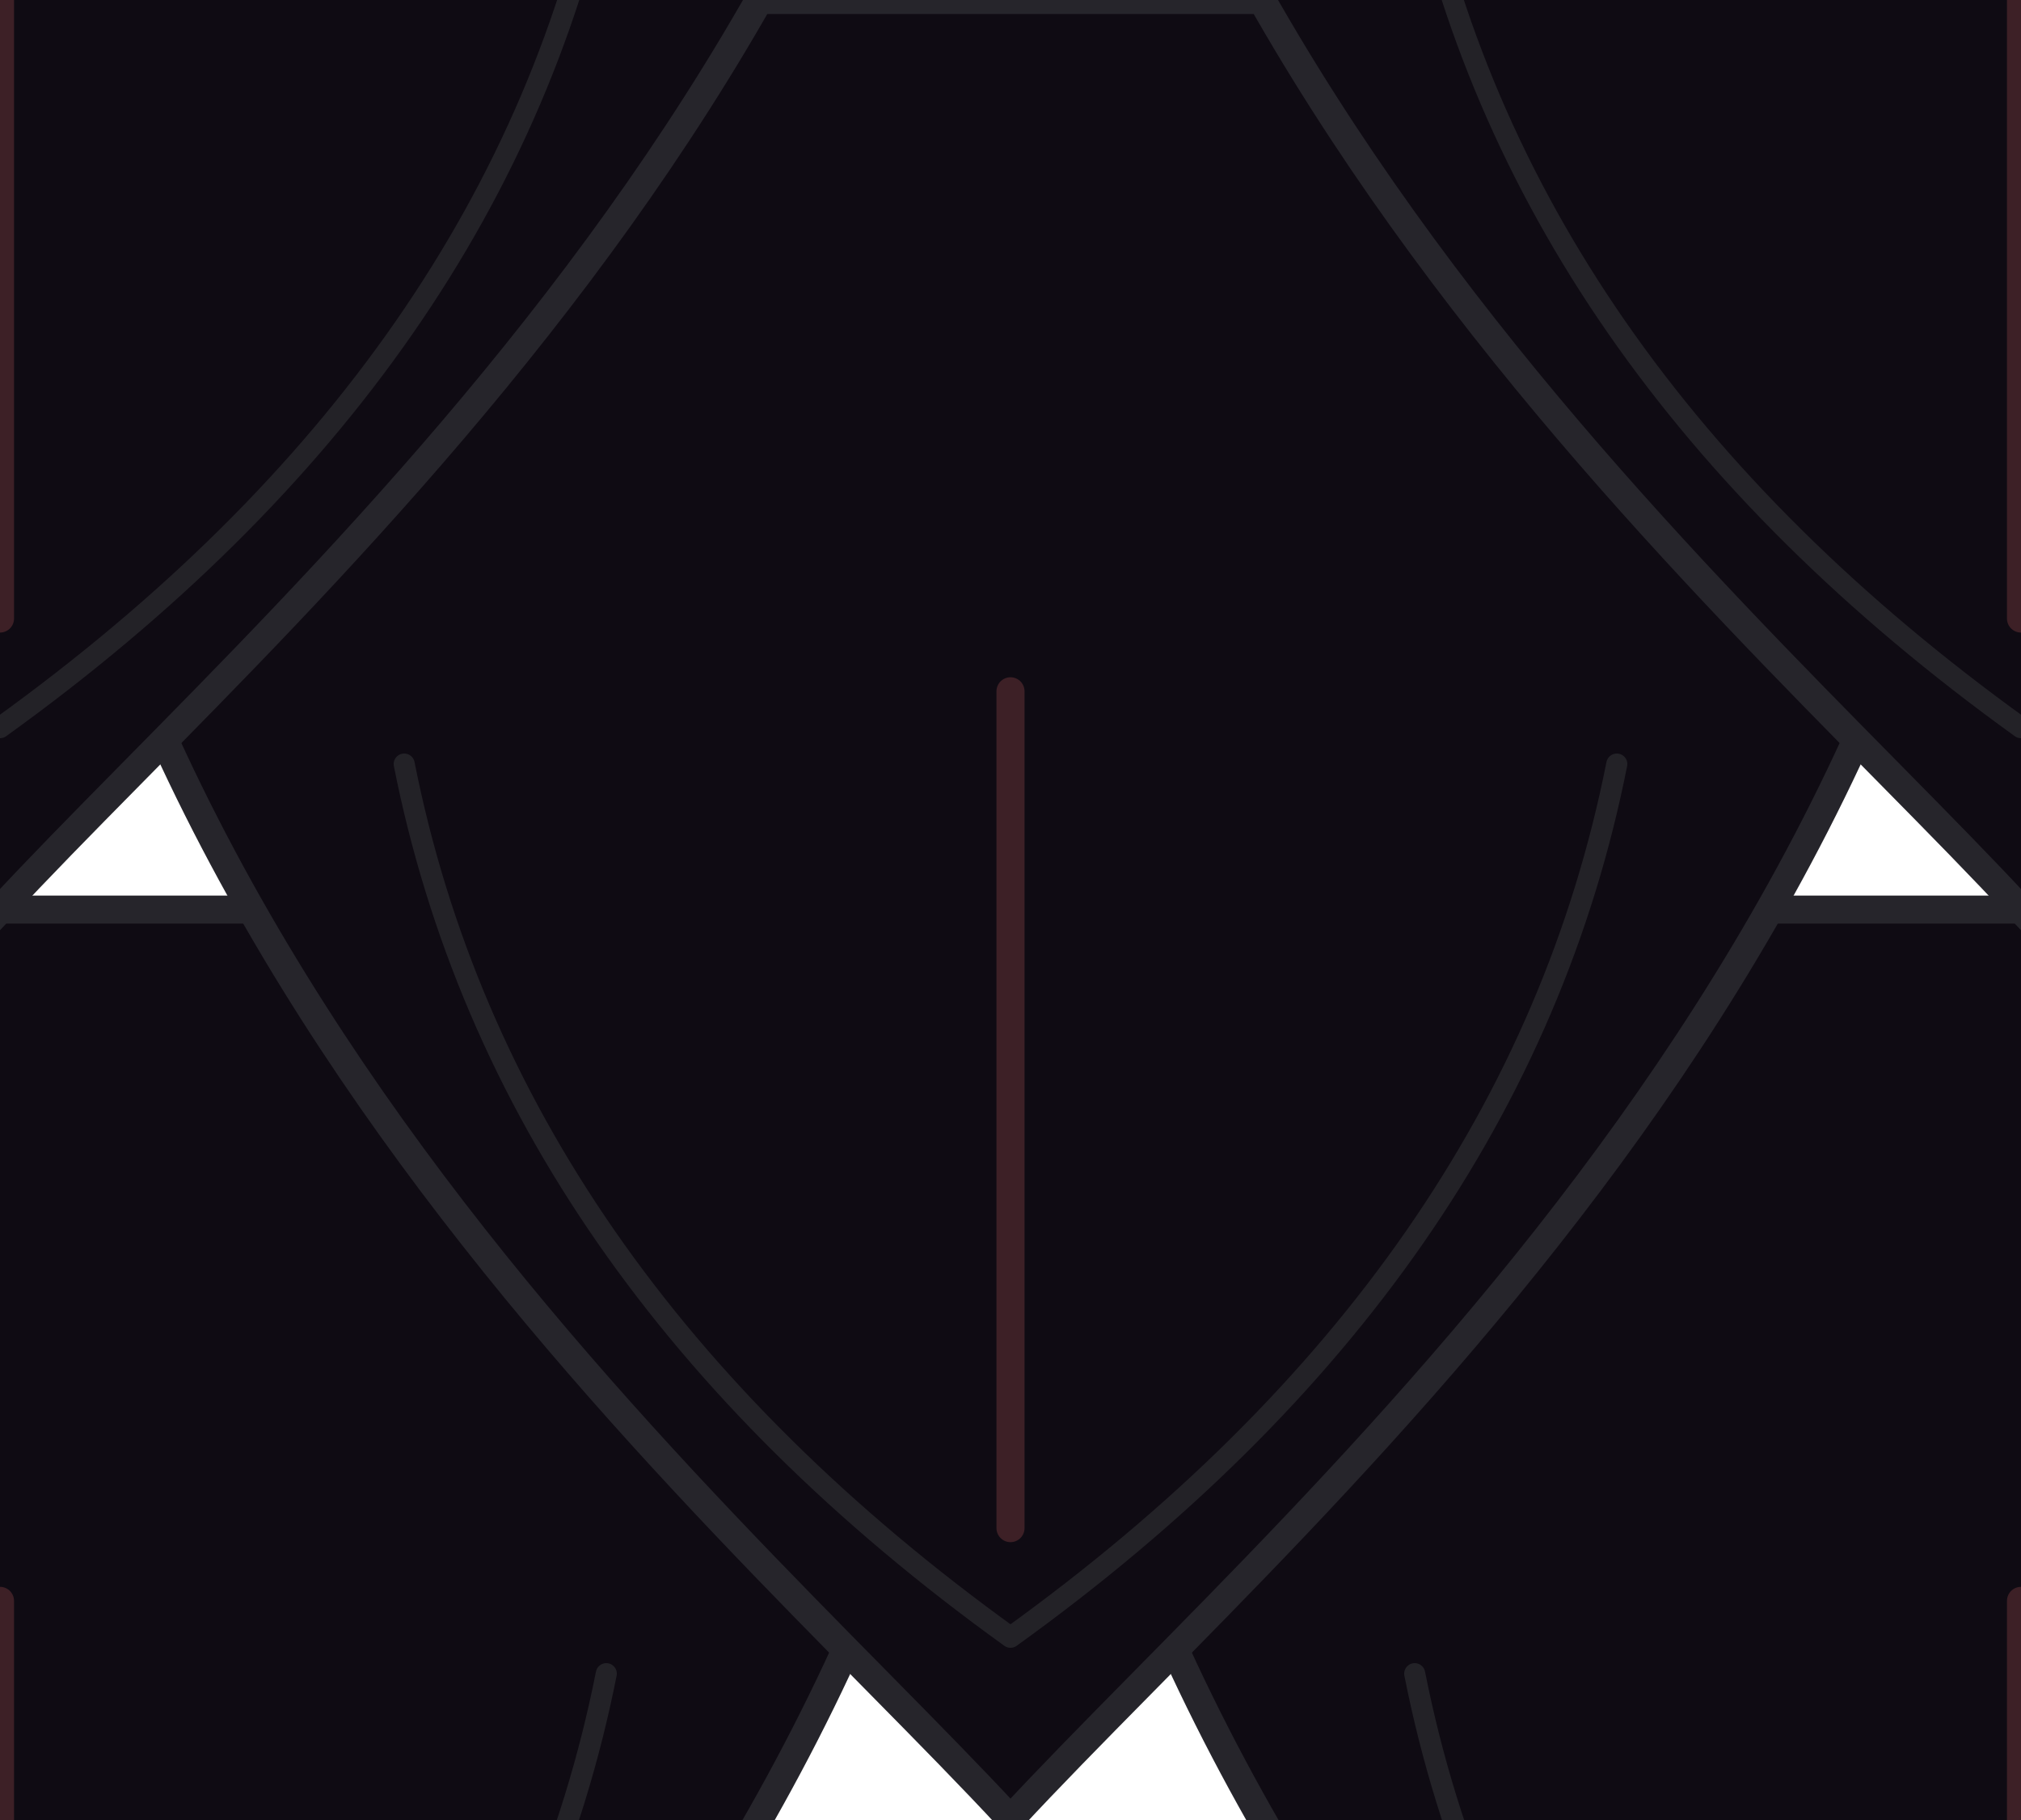
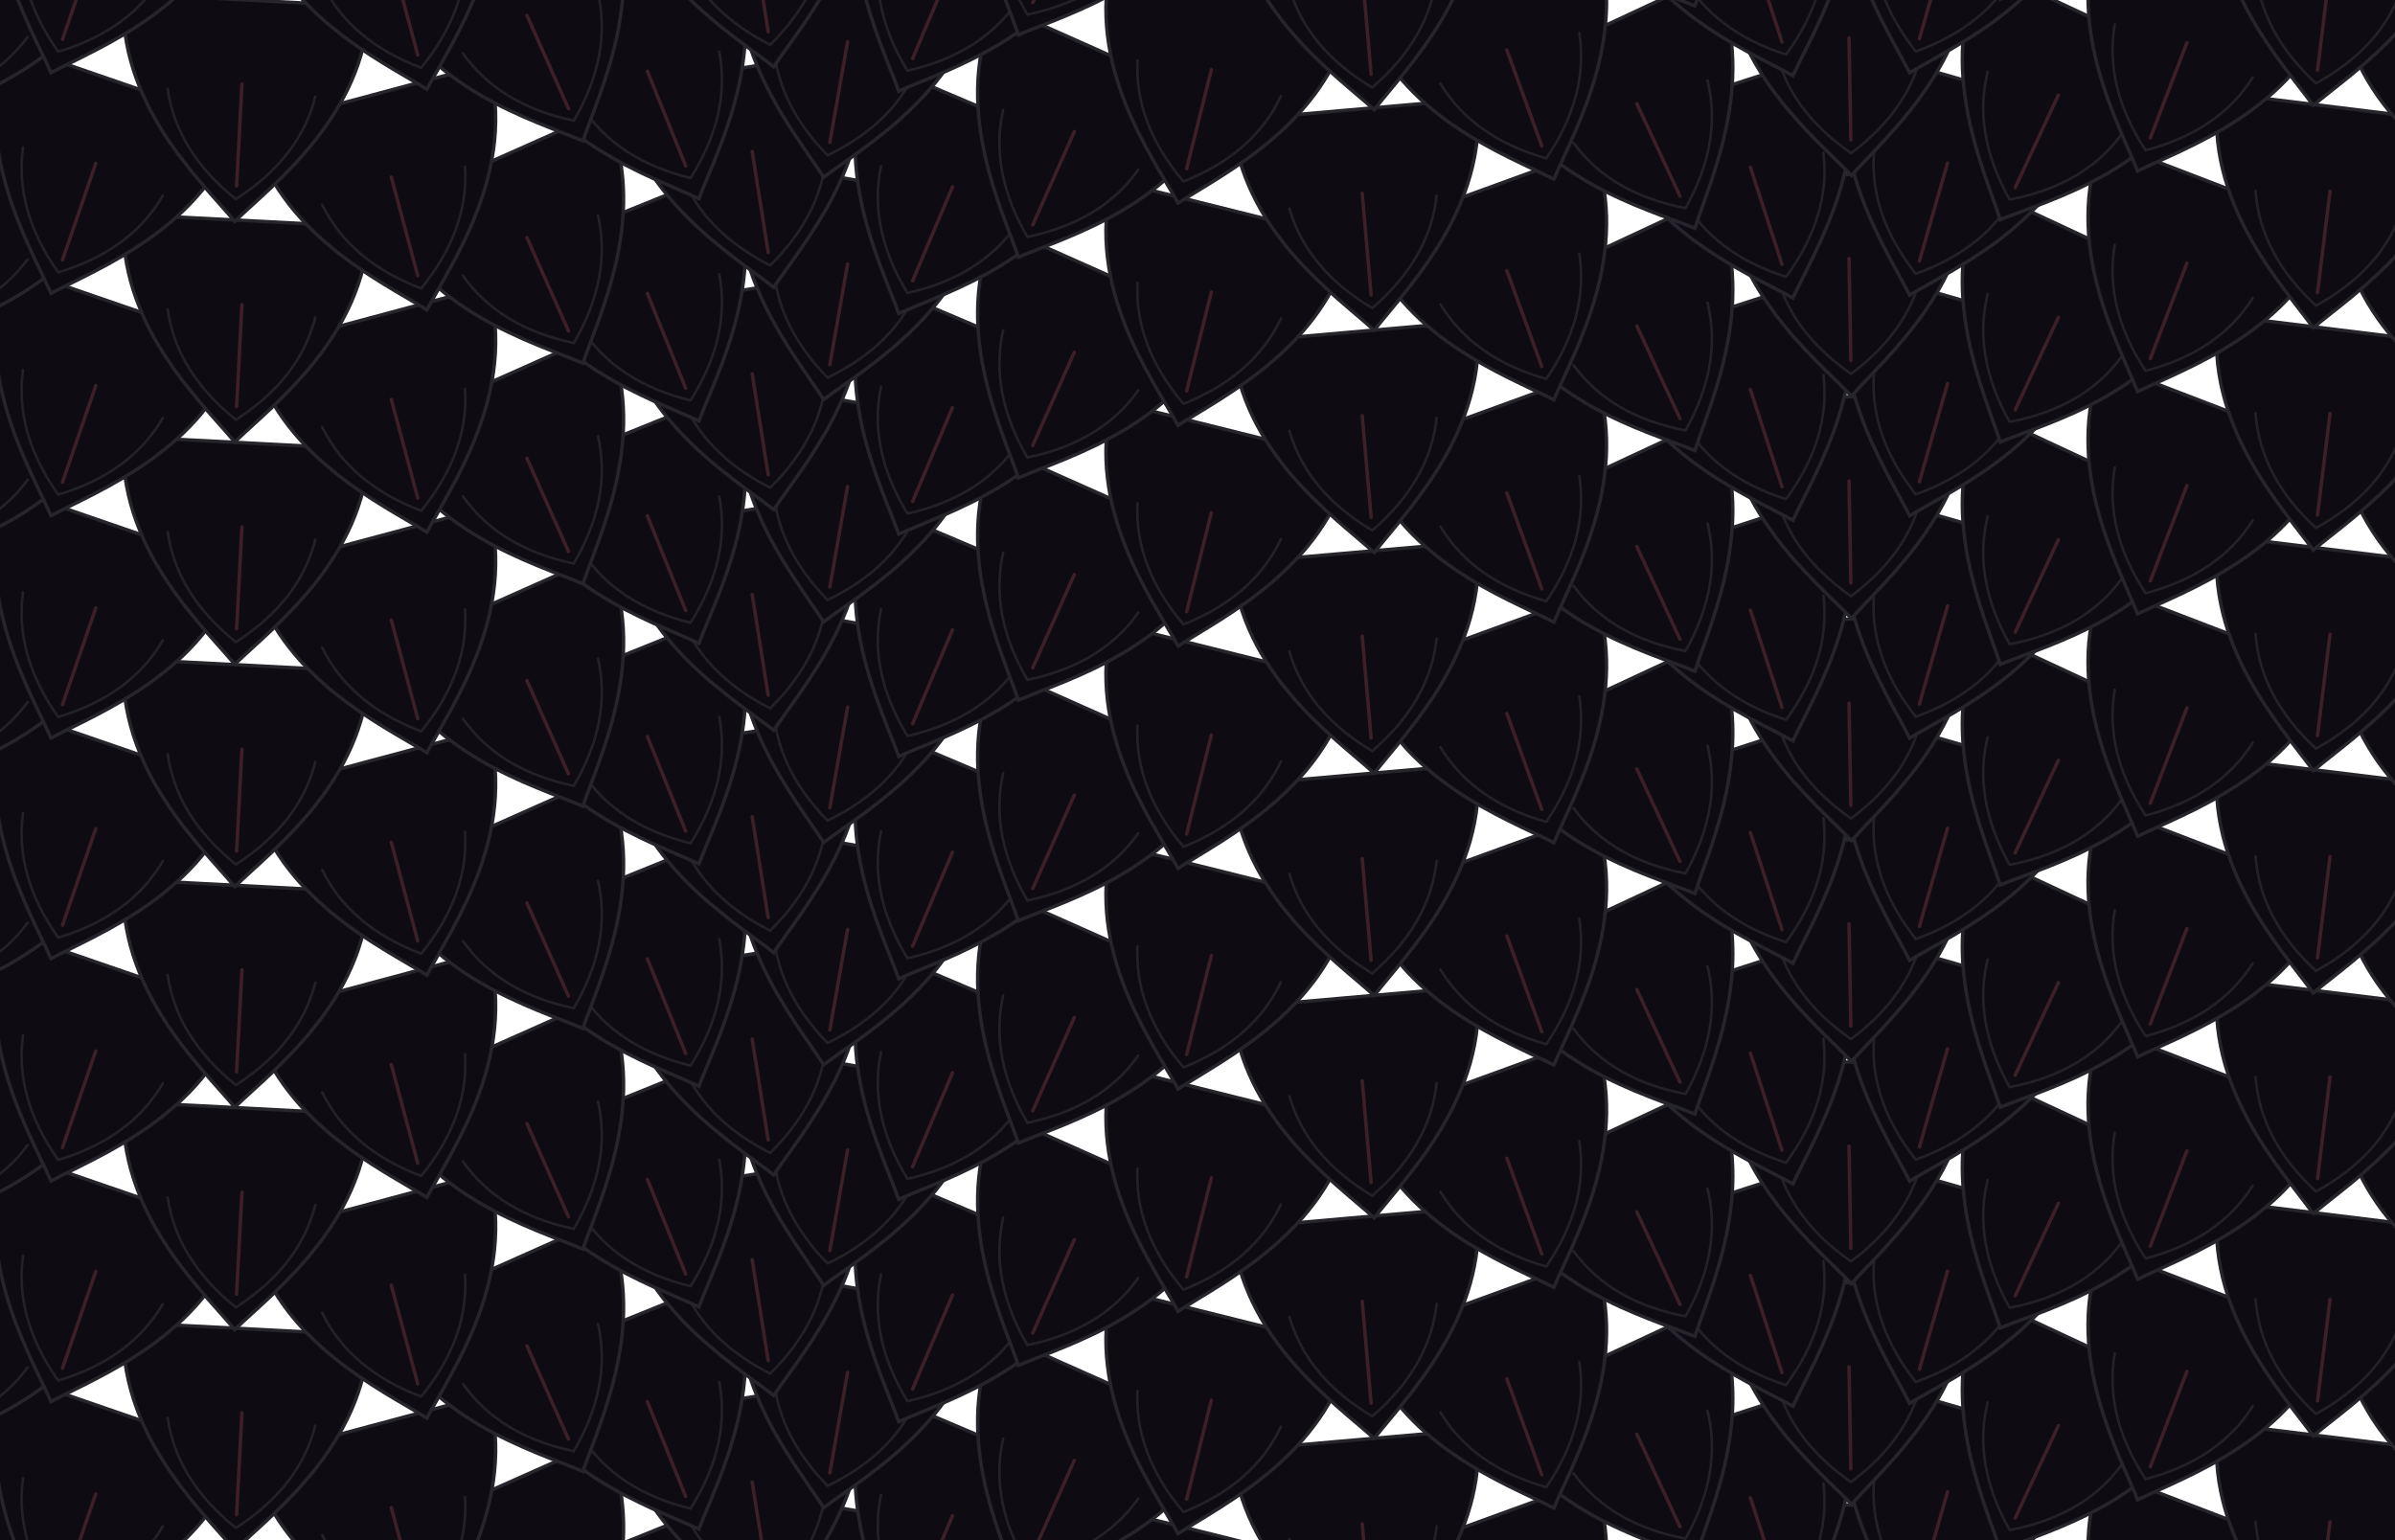
- <svg xmlns="http://www.w3.org/2000/svg" width="144" height="129.6" viewBox="0 0 144 129.6">
-   <path d="M-72 64.8C-72 129.6 -21.6 171.072 0 194.4C21.6 171.072 72 129.6 72 64.8Z" fill="#0f0b13" stroke="#26252b" stroke-width="2" />
-   <path d="M-43.2 119.232Q-36 155.52 0 181.44M43.2 119.232Q36 155.52 0 181.44" fill="none" stroke="#232227" stroke-width="1.5" stroke-linecap="round" />
-   <path d="M0 114.048L0 173.664" fill="none" stroke="#3d2026" stroke-width="2" stroke-linecap="round" />
-   <path d="M72 64.8C72 129.6 122.4 171.072 144 194.4C165.6 171.072 216 129.6 216 64.8Z" fill="#0f0b13" stroke="#26252b" stroke-width="2" />
-   <path d="M100.8 119.232Q108 155.52 144 181.44M187.2 119.232Q180 155.52 144 181.44" fill="none" stroke="#232227" stroke-width="1.5" stroke-linecap="round" />
-   <path d="M144 114.048L144 173.664" fill="none" stroke="#3d2026" stroke-width="2" stroke-linecap="round" />
-   <path d="M0 0C0 64.8 50.4 106.272 72 129.6C93.6 106.272 144 64.8 144 0Z" fill="#0f0b13" stroke="#26252b" stroke-width="2" />
-   <path d="M28.8 54.432Q36 90.72 72 116.64M115.2 54.432Q108 90.72 72 116.64" fill="none" stroke="#232227" stroke-width="1.5" stroke-linecap="round" />
-   <path d="M72 49.248L72 108.864" fill="none" stroke="#3d2026" stroke-width="2" stroke-linecap="round" />
-   <path d="M-72 -64.8C-72 0 -21.6 41.472 0 64.8C21.6 41.472 72 0 72 -64.8Z" fill="#0f0b13" stroke="#26252b" stroke-width="2" />
-   <path d="M-43.2 -10.368Q-36 25.92 0 51.84M43.2 -10.368Q36 25.92 0 51.84" fill="none" stroke="#232227" stroke-width="1.5" stroke-linecap="round" />
-   <path d="M0 -15.552L0 44.064" fill="none" stroke="#3d2026" stroke-width="2" stroke-linecap="round" />
-   <path d="M72 -64.8C72 0 122.4 41.472 144 64.8C165.6 41.472 216 0 216 -64.8Z" fill="#0f0b13" stroke="#26252b" stroke-width="2" />
-   <path d="M100.8 -10.368Q108 25.92 144 51.84M187.2 -10.368Q180 25.92 144 51.84" fill="none" stroke="#232227" stroke-width="1.5" stroke-linecap="round" />
-   <path d="M144 -15.552L144 44.064" fill="none" stroke="#3d2026" stroke-width="2" stroke-linecap="round" />
+ <svg xmlns="http://www.w3.org/2000/svg" viewBox="0 0 1400 900" width="1400" height="900">
+   <defs>
+     <g id="s" transform="translate(-72)">
+       <path d="M0 0C0 64.8 50.4 106.3 72 129.6C93.6 106.3 144 64.8 144 0Z" fill="#0f0b13" stroke="#26252b" stroke-width="2" />
+       <path d="M28.8 54.4Q36 90.7 72 116.6M115.2 54.4Q108 90.7 72 116.6" fill="none" stroke="#232227" stroke-width="1.5" stroke-linecap="round" />
+       <path d="M72 49.2V108.9" fill="none" stroke="#3d2026" stroke-width="2" stroke-linecap="round" />
+     </g>
+   </defs>
+   <use href="#s" transform="translate(-144 1075) rotate(3)" />
+   <use href="#s" transform="translate(0 1120) rotate(25)" />
+   <use href="#s" transform="translate(144 1166) rotate(3)" />
+   <use href="#s" transform="translate(288 1131) rotate(-24)" />
+   <use href="#s" transform="translate(432 1077) rotate(-9)" />
+   <use href="#s" transform="translate(576 1101) rotate(23)" />
+   <use href="#s" transform="translate(720 1159) rotate(14)" />
+   <use href="#s" transform="translate(864 1149) rotate(-20)" />
+   <use href="#s" transform="translate(1008 1088) rotate(-18)" />
+   <use href="#s" transform="translate(1152 1085) rotate(16)" />
+   <use href="#s" transform="translate(1296 1145) rotate(21)" />
+   <use href="#s" transform="translate(1440 1162) rotate(-12)" />
+   <use href="#s" transform="translate(-72 1025) rotate(19)" />
+   <use href="#s" transform="translate(72 1086) rotate(19)" />
+   <use href="#s" transform="translate(216 1093) rotate(-15)" />
+   <use href="#s" transform="translate(360 1033) rotate(-22)" />
+   <use href="#s" transform="translate(504 1013) rotate(10)" />
+   <use href="#s" transform="translate(648 1068) rotate(24)" />
+   <use href="#s" transform="translate(792 1101) rotate(-5)" />
+   <use href="#s" transform="translate(936 1053) rotate(-25)" />
+   <use href="#s" transform="translate(1080 1010) rotate(-1)" />
+   <use href="#s" transform="translate(1224 1048) rotate(25)" />
+   <use href="#s" transform="translate(1368 1100) rotate(7)" />
+   <use href="#s" transform="translate(1512 1073) rotate(-23)" />
+   <use href="#s" transform="translate(-144 945) rotate(3)" />
+   <use href="#s" transform="translate(0 991) rotate(25)" />
+   <use href="#s" transform="translate(144 1037) rotate(3)" />
+   <use href="#s" transform="translate(288 1001) rotate(-24)" />
+   <use href="#s" transform="translate(432 947) rotate(-9)" />
+   <use href="#s" transform="translate(576 971) rotate(23)" />
+   <use href="#s" transform="translate(720 1030) rotate(14)" />
+   <use href="#s" transform="translate(864 1019) rotate(-20)" />
+   <use href="#s" transform="translate(1008 958) rotate(-18)" />
+   <use href="#s" transform="translate(1152 955) rotate(16)" />
+   <use href="#s" transform="translate(1296 1016) rotate(21)" />
+   <use href="#s" transform="translate(1440 1032) rotate(-12)" />
+   <use href="#s" transform="translate(-72 895) rotate(19)" />
+   <use href="#s" transform="translate(72 957) rotate(19)" />
+   <use href="#s" transform="translate(216 963) rotate(-15)" />
+   <use href="#s" transform="translate(360 904) rotate(-22)" />
+   <use href="#s" transform="translate(504 884) rotate(10)" />
+   <use href="#s" transform="translate(648 939) rotate(24)" />
+   <use href="#s" transform="translate(792 971) rotate(-5)" />
+   <use href="#s" transform="translate(936 923) rotate(-25)" />
+   <use href="#s" transform="translate(1080 880) rotate(-1)" />
+   <use href="#s" transform="translate(1224 919) rotate(25)" />
+   <use href="#s" transform="translate(1368 970) rotate(7)" />
+   <use href="#s" transform="translate(1512 943) rotate(-23)" />
+   <use href="#s" transform="translate(-144 815) rotate(3)" />
+   <use href="#s" transform="translate(0 861) rotate(25)" />
+   <use href="#s" transform="translate(144 907) rotate(3)" />
+   <use href="#s" transform="translate(288 871) rotate(-24)" />
+   <use href="#s" transform="translate(432 818) rotate(-9)" />
+   <use href="#s" transform="translate(576 841) rotate(23)" />
+   <use href="#s" transform="translate(720 900) rotate(14)" />
+   <use href="#s" transform="translate(864 890) rotate(-20)" />
+   <use href="#s" transform="translate(1008 829) rotate(-18)" />
+   <use href="#s" transform="translate(1152 825) rotate(16)" />
+   <use href="#s" transform="translate(1296 886) rotate(21)" />
+   <use href="#s" transform="translate(1440 902) rotate(-12)" />
+   <use href="#s" transform="translate(-72 766) rotate(19)" />
+   <use href="#s" transform="translate(72 827) rotate(19)" />
+   <use href="#s" transform="translate(216 834) rotate(-15)" />
+   <use href="#s" transform="translate(360 774) rotate(-22)" />
+   <use href="#s" transform="translate(504 754) rotate(10)" />
+   <use href="#s" transform="translate(648 809) rotate(24)" />
+   <use href="#s" transform="translate(792 842) rotate(-5)" />
+   <use href="#s" transform="translate(936 794) rotate(-25)" />
+   <use href="#s" transform="translate(1080 750) rotate(-1)" />
+   <use href="#s" transform="translate(1224 789) rotate(25)" />
+   <use href="#s" transform="translate(1368 841) rotate(7)" />
+   <use href="#s" transform="translate(1512 814) rotate(-23)" />
+   <use href="#s" transform="translate(-144 686) rotate(3)" />
+   <use href="#s" transform="translate(0 732) rotate(25)" />
+   <use href="#s" transform="translate(144 777) rotate(3)" />
+   <use href="#s" transform="translate(288 742) rotate(-24)" />
+   <use href="#s" transform="translate(432 688) rotate(-9)" />
+   <use href="#s" transform="translate(576 712) rotate(23)" />
+   <use href="#s" transform="translate(720 771) rotate(14)" />
+   <use href="#s" transform="translate(864 760) rotate(-20)" />
+   <use href="#s" transform="translate(1008 699) rotate(-18)" />
+   <use href="#s" transform="translate(1152 696) rotate(16)" />
+   <use href="#s" transform="translate(1296 756) rotate(21)" />
+   <use href="#s" transform="translate(1440 773) rotate(-12)" />
+   <use href="#s" transform="translate(-72 636) rotate(19)" />
+   <use href="#s" transform="translate(72 697) rotate(19)" />
+   <use href="#s" transform="translate(216 704) rotate(-15)" />
+   <use href="#s" transform="translate(360 644) rotate(-22)" />
+   <use href="#s" transform="translate(504 624) rotate(10)" />
+   <use href="#s" transform="translate(648 680) rotate(24)" />
+   <use href="#s" transform="translate(792 712) rotate(-5)" />
+   <use href="#s" transform="translate(936 664) rotate(-25)" />
+   <use href="#s" transform="translate(1080 621) rotate(-1)" />
+   <use href="#s" transform="translate(1224 659) rotate(25)" />
+   <use href="#s" transform="translate(1368 711) rotate(7)" />
+   <use href="#s" transform="translate(1512 684) rotate(-23)" />
+   <use href="#s" transform="translate(-144 556) rotate(3)" />
+   <use href="#s" transform="translate(0 602) rotate(25)" />
+   <use href="#s" transform="translate(144 648) rotate(3)" />
+   <use href="#s" transform="translate(288 612) rotate(-24)" />
+   <use href="#s" transform="translate(432 559) rotate(-9)" />
+   <use href="#s" transform="translate(576 582) rotate(23)" />
+   <use href="#s" transform="translate(720 641) rotate(14)" />
+   <use href="#s" transform="translate(864 631) rotate(-20)" />
+   <use href="#s" transform="translate(1008 569) rotate(-18)" />
+   <use href="#s" transform="translate(1152 566) rotate(16)" />
+   <use href="#s" transform="translate(1296 627) rotate(21)" />
+   <use href="#s" transform="translate(1440 643) rotate(-12)" />
+   <use href="#s" transform="translate(-72 507) rotate(19)" />
+   <use href="#s" transform="translate(72 568) rotate(19)" />
+   <use href="#s" transform="translate(216 575) rotate(-15)" />
+   <use href="#s" transform="translate(360 515) rotate(-22)" />
+   <use href="#s" transform="translate(504 495) rotate(10)" />
+   <use href="#s" transform="translate(648 550) rotate(24)" />
+   <use href="#s" transform="translate(792 583) rotate(-5)" />
+   <use href="#s" transform="translate(936 534) rotate(-25)" />
+   <use href="#s" transform="translate(1080 491) rotate(-1)" />
+   <use href="#s" transform="translate(1224 530) rotate(25)" />
+   <use href="#s" transform="translate(1368 581) rotate(7)" />
+   <use href="#s" transform="translate(1512 554) rotate(-23)" />
+   <use href="#s" transform="translate(-144 427) rotate(3)" />
+   <use href="#s" transform="translate(0 472) rotate(25)" />
+   <use href="#s" transform="translate(144 518) rotate(3)" />
+   <use href="#s" transform="translate(288 483) rotate(-24)" />
+   <use href="#s" transform="translate(432 429) rotate(-9)" />
+   <use href="#s" transform="translate(576 453) rotate(23)" />
+   <use href="#s" transform="translate(720 511) rotate(14)" />
+   <use href="#s" transform="translate(864 501) rotate(-20)" />
+   <use href="#s" transform="translate(1008 440) rotate(-18)" />
+   <use href="#s" transform="translate(1152 437) rotate(16)" />
+   <use href="#s" transform="translate(1296 497) rotate(21)" />
+   <use href="#s" transform="translate(1440 514) rotate(-12)" />
+   <use href="#s" transform="translate(-72 377) rotate(19)" />
+   <use href="#s" transform="translate(72 438) rotate(19)" />
+   <use href="#s" transform="translate(216 445) rotate(-15)" />
+   <use href="#s" transform="translate(360 385) rotate(-22)" />
+   <use href="#s" transform="translate(504 365) rotate(10)" />
+   <use href="#s" transform="translate(648 420) rotate(24)" />
+   <use href="#s" transform="translate(792 453) rotate(-5)" />
+   <use href="#s" transform="translate(936 405) rotate(-25)" />
+   <use href="#s" transform="translate(1080 362) rotate(-1)" />
+   <use href="#s" transform="translate(1224 400) rotate(25)" />
+   <use href="#s" transform="translate(1368 452) rotate(7)" />
+   <use href="#s" transform="translate(1512 425) rotate(-23)" />
+   <use href="#s" transform="translate(-144 297) rotate(3)" />
+   <use href="#s" transform="translate(0 343) rotate(25)" />
+   <use href="#s" transform="translate(144 389) rotate(3)" />
+   <use href="#s" transform="translate(288 353) rotate(-24)" />
+   <use href="#s" transform="translate(432 299) rotate(-9)" />
+   <use href="#s" transform="translate(576 323) rotate(23)" />
+   <use href="#s" transform="translate(720 382) rotate(14)" />
+   <use href="#s" transform="translate(864 371) rotate(-20)" />
+   <use href="#s" transform="translate(1008 310) rotate(-18)" />
+   <use href="#s" transform="translate(1152 307) rotate(16)" />
+   <use href="#s" transform="translate(1296 368) rotate(21)" />
+   <use href="#s" transform="translate(1440 384) rotate(-12)" />
+   <use href="#s" transform="translate(-72 247) rotate(19)" />
+   <use href="#s" transform="translate(72 309) rotate(19)" />
+   <use href="#s" transform="translate(216 315) rotate(-15)" />
+   <use href="#s" transform="translate(360 256) rotate(-22)" />
+   <use href="#s" transform="translate(504 236) rotate(10)" />
+   <use href="#s" transform="translate(648 291) rotate(24)" />
+   <use href="#s" transform="translate(792 323) rotate(-5)" />
+   <use href="#s" transform="translate(936 275) rotate(-25)" />
+   <use href="#s" transform="translate(1080 232) rotate(-1)" />
+   <use href="#s" transform="translate(1224 271) rotate(25)" />
+   <use href="#s" transform="translate(1368 322) rotate(7)" />
+   <use href="#s" transform="translate(1512 295) rotate(-23)" />
+   <use href="#s" transform="translate(-144 167) rotate(3)" />
+   <use href="#s" transform="translate(0 213) rotate(25)" />
+   <use href="#s" transform="translate(144 259) rotate(3)" />
+   <use href="#s" transform="translate(288 223) rotate(-24)" />
+   <use href="#s" transform="translate(432 170) rotate(-9)" />
+   <use href="#s" transform="translate(576 193) rotate(23)" />
+   <use href="#s" transform="translate(720 252) rotate(14)" />
+   <use href="#s" transform="translate(864 242) rotate(-20)" />
+   <use href="#s" transform="translate(1008 181) rotate(-18)" />
+   <use href="#s" transform="translate(1152 177) rotate(16)" />
+   <use href="#s" transform="translate(1296 238) rotate(21)" />
+   <use href="#s" transform="translate(1440 254) rotate(-12)" />
+   <use href="#s" transform="translate(-72 118) rotate(19)" />
+   <use href="#s" transform="translate(72 179) rotate(19)" />
+   <use href="#s" transform="translate(216 186) rotate(-15)" />
+   <use href="#s" transform="translate(360 126) rotate(-22)" />
+   <use href="#s" transform="translate(504 106) rotate(10)" />
+   <use href="#s" transform="translate(648 161) rotate(24)" />
+   <use href="#s" transform="translate(792 194) rotate(-5)" />
+   <use href="#s" transform="translate(936 146) rotate(-25)" />
+   <use href="#s" transform="translate(1080 102) rotate(-1)" />
+   <use href="#s" transform="translate(1224 141) rotate(25)" />
+   <use href="#s" transform="translate(1368 193) rotate(7)" />
+   <use href="#s" transform="translate(1512 166) rotate(-23)" />
+   <use href="#s" transform="translate(-144 38) rotate(3)" />
+   <use href="#s" transform="translate(0 84) rotate(25)" />
+   <use href="#s" transform="translate(144 129) rotate(3)" />
+   <use href="#s" transform="translate(288 94) rotate(-24)" />
+   <use href="#s" transform="translate(432 40) rotate(-9)" />
+   <use href="#s" transform="translate(576 64) rotate(23)" />
+   <use href="#s" transform="translate(720 123) rotate(14)" />
+   <use href="#s" transform="translate(864 112) rotate(-20)" />
+   <use href="#s" transform="translate(1008 51) rotate(-18)" />
+   <use href="#s" transform="translate(1152 48) rotate(16)" />
+   <use href="#s" transform="translate(1296 108) rotate(21)" />
+   <use href="#s" transform="translate(1440 125) rotate(-12)" />
+   <use href="#s" transform="translate(-72 -12) rotate(19)" />
+   <use href="#s" transform="translate(72 49) rotate(19)" />
+   <use href="#s" transform="translate(216 56) rotate(-15)" />
+   <use href="#s" transform="translate(360 -4) rotate(-22)" />
+   <use href="#s" transform="translate(504 -24) rotate(10)" />
+   <use href="#s" transform="translate(648 32) rotate(24)" />
+   <use href="#s" transform="translate(792 64) rotate(-5)" />
+   <use href="#s" transform="translate(936 16) rotate(-25)" />
+   <use href="#s" transform="translate(1080 -27) rotate(-1)" />
+   <use href="#s" transform="translate(1224 11) rotate(25)" />
+   <use href="#s" transform="translate(1368 63) rotate(7)" />
+   <use href="#s" transform="translate(1512 36) rotate(-23)" />
+   <use href="#s" transform="translate(-144 -92) rotate(3)" />
+   <use href="#s" transform="translate(0 -46) rotate(25)" />
+   <use href="#s" transform="translate(144 -0) rotate(3)" />
+   <use href="#s" transform="translate(288 -36) rotate(-24)" />
+   <use href="#s" transform="translate(432 -89) rotate(-9)" />
+   <use href="#s" transform="translate(576 -66) rotate(23)" />
+   <use href="#s" transform="translate(720 -7) rotate(14)" />
+   <use href="#s" transform="translate(864 -17) rotate(-20)" />
+   <use href="#s" transform="translate(1008 -79) rotate(-18)" />
+   <use href="#s" transform="translate(1152 -82) rotate(16)" />
+   <use href="#s" transform="translate(1296 -21) rotate(21)" />
+   <use href="#s" transform="translate(1440 -5) rotate(-12)" />
+   <use href="#s" transform="translate(-72 -141) rotate(19)" />
+   <use href="#s" transform="translate(72 -80) rotate(19)" />
+   <use href="#s" transform="translate(216 -73) rotate(-15)" />
+   <use href="#s" transform="translate(360 -133) rotate(-22)" />
+   <use href="#s" transform="translate(504 -153) rotate(10)" />
+   <use href="#s" transform="translate(648 -98) rotate(24)" />
+   <use href="#s" transform="translate(792 -65) rotate(-5)" />
+   <use href="#s" transform="translate(936 -114) rotate(-25)" />
+   <use href="#s" transform="translate(1080 -157) rotate(-1)" />
+   <use href="#s" transform="translate(1224 -118) rotate(25)" />
+   <use href="#s" transform="translate(1368 -67) rotate(7)" />
+   <use href="#s" transform="translate(1512 -94) rotate(-23)" />
+   <use href="#s" transform="translate(-144 -221) rotate(3)" />
+   <use href="#s" transform="translate(0 -176) rotate(25)" />
+   <use href="#s" transform="translate(144 -130) rotate(3)" />
+   <use href="#s" transform="translate(288 -165) rotate(-24)" />
+   <use href="#s" transform="translate(432 -219) rotate(-9)" />
+   <use href="#s" transform="translate(576 -195) rotate(23)" />
+   <use href="#s" transform="translate(720 -137) rotate(14)" />
+   <use href="#s" transform="translate(864 -147) rotate(-20)" />
+   <use href="#s" transform="translate(1008 -208) rotate(-18)" />
+   <use href="#s" transform="translate(1152 -211) rotate(16)" />
+   <use href="#s" transform="translate(1296 -151) rotate(21)" />
+   <use href="#s" transform="translate(1440 -134) rotate(-12)" />
</svg>
